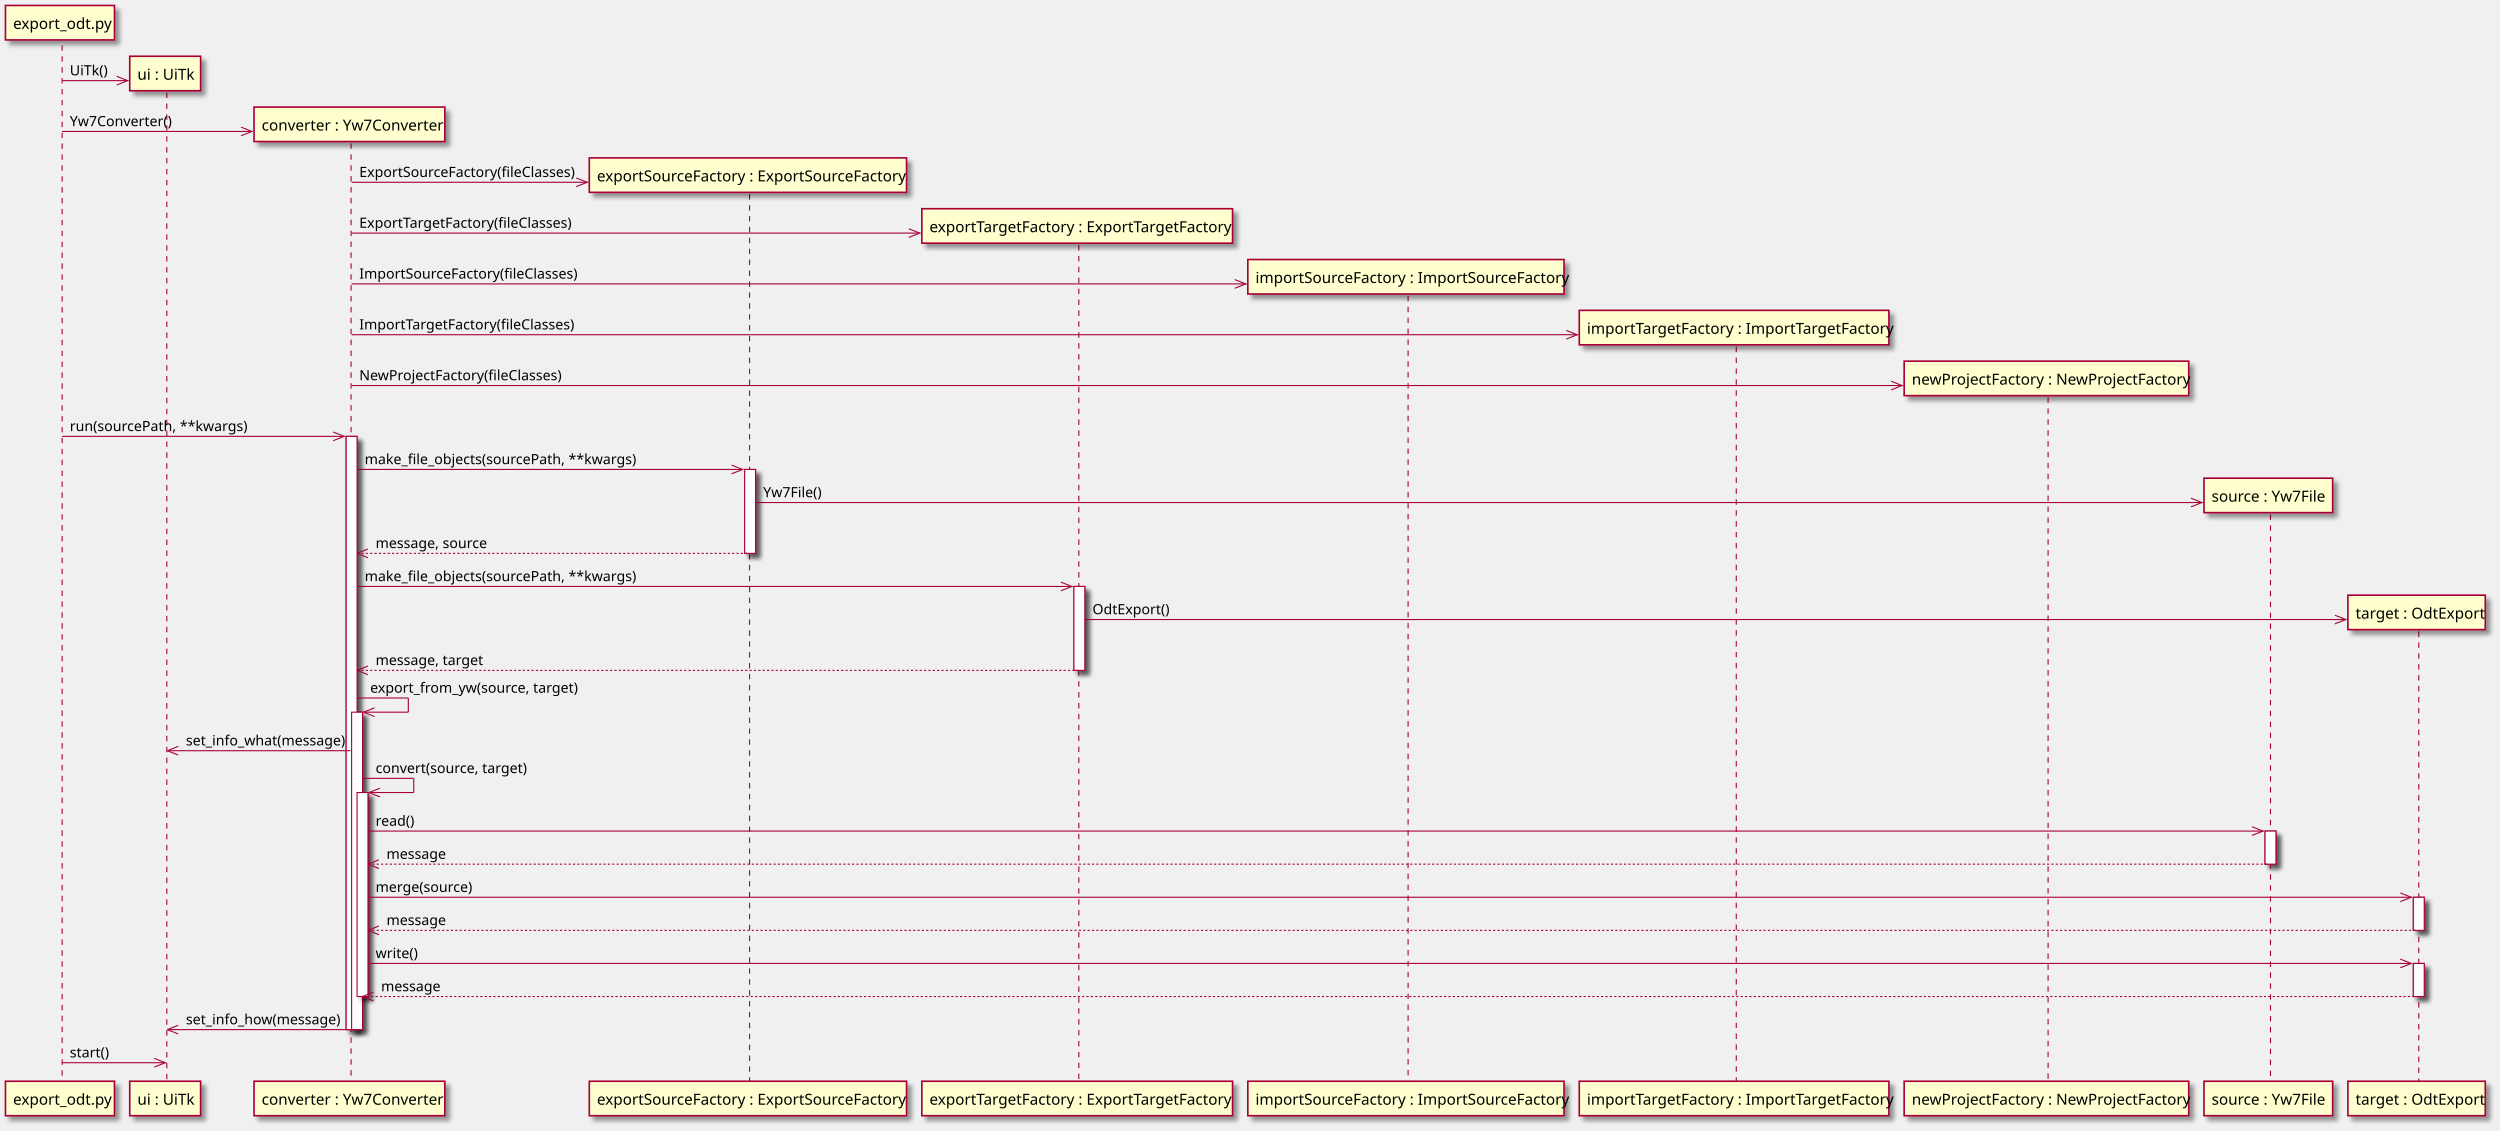
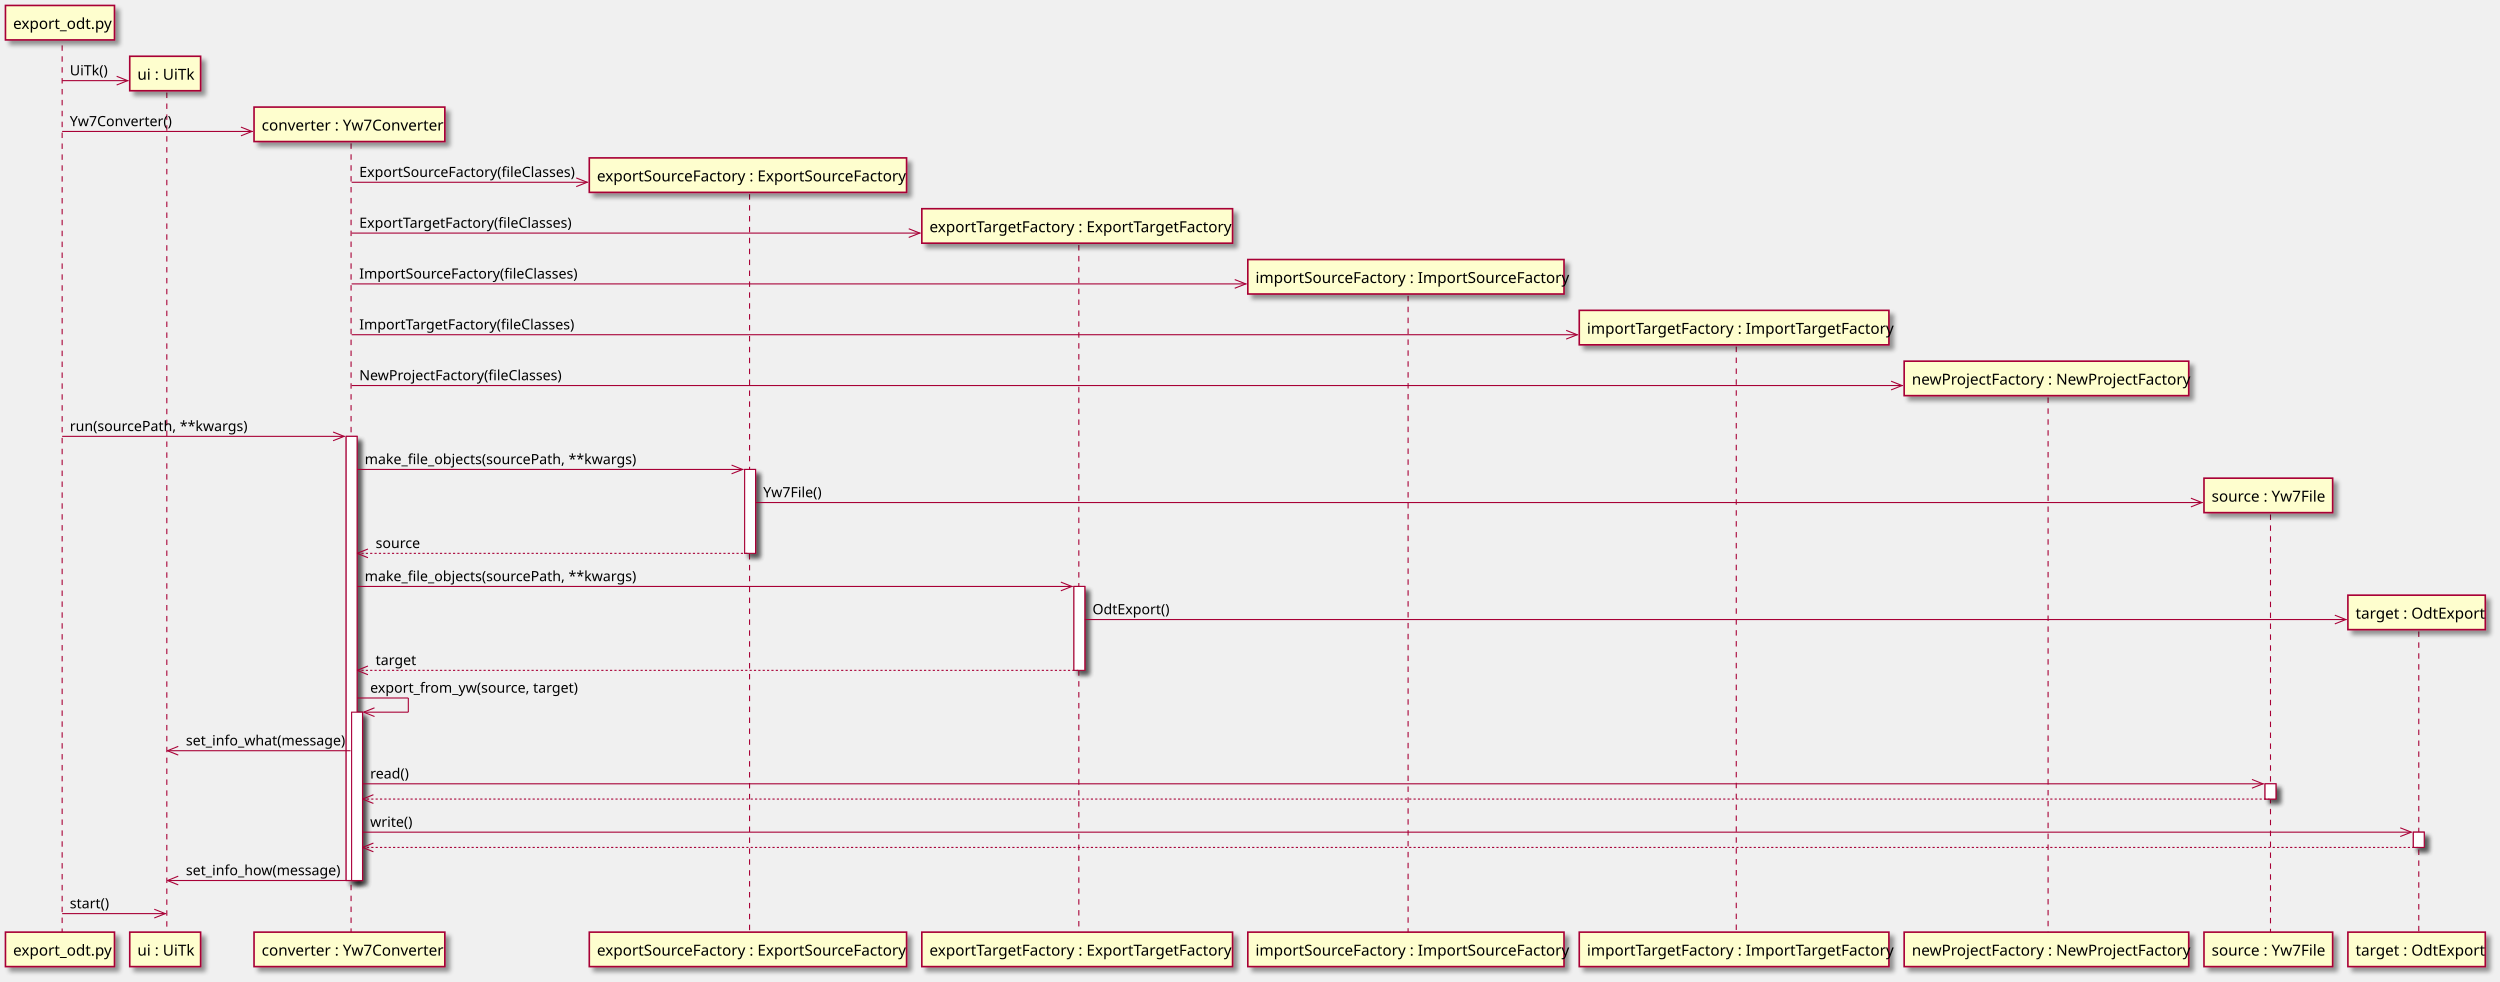
- <svg xmlns="http://www.w3.org/2000/svg" contentScriptType="application/ecmascript" contentStyleType="text/css" height="1037px" preserveAspectRatio="none" style="width:2293px;height:1037px;" version="1.1" viewBox="0 0 2293 1037" width="2293px" zoomAndPan="magnify">
+ <svg xmlns="http://www.w3.org/2000/svg" contentScriptType="application/ecmascript" contentStyleType="text/css" height="900px" preserveAspectRatio="none" style="width:2293px;height:900px;" version="1.1" viewBox="0 0 2293 900" width="2293px" zoomAndPan="magnify">
  <defs>
-     <filter height="300%" id="f1i1ap4axixyky" width="300%" x="-1" y="-1">
+     <filter height="300%" id="f139n60l19ki3d" width="300%" x="-1" y="-1">
      <feGaussianBlur result="blurOut" stdDeviation="2.0" />
      <feColorMatrix in="blurOut" result="blurOut2" type="matrix" values="0 0 0 0 0 0 0 0 0 0 0 0 0 0 0 0 0 0 .4 0" />
      <feOffset dx="4.0" dy="4.0" in="blurOut2" result="blurOut3" />
      <feBlend in="SourceGraphic" in2="blurOut3" mode="normal" />
    </filter>
  </defs>
  <g>
-     <rect fill="#FFFFFF" filter="url(#f1i1ap4axixyky)" height="544.141" style="stroke:#A80036;stroke-width:1.0;" width="10" x="317.5" y="400.227" />
-     <rect fill="#FFFFFF" filter="url(#f1i1ap4axixyky)" height="291.164" style="stroke:#A80036;stroke-width:1.0;" width="10" x="322.5" y="653.203" />
-     <rect fill="#FFFFFF" filter="url(#f1i1ap4axixyky)" height="187.109" style="stroke:#A80036;stroke-width:1.0;" width="10" x="327.5" y="726.906" />
-     <rect fill="#FFFFFF" filter="url(#f1i1ap4axixyky)" height="76.961" style="stroke:#A80036;stroke-width:1.0;" width="10" x="683" y="430.578" />
-     <rect fill="#FFFFFF" filter="url(#f1i1ap4axixyky)" height="76.961" style="stroke:#A80036;stroke-width:1.0;" width="10" x="985" y="537.891" />
-     <rect fill="#FFFFFF" filter="url(#f1i1ap4axixyky)" height="30.352" style="stroke:#A80036;stroke-width:1.0;" width="10" x="2077.5" y="762.258" />
-     <rect fill="#FFFFFF" filter="url(#f1i1ap4axixyky)" height="30.352" style="stroke:#A80036;stroke-width:1.0;" width="10" x="2213.5" y="822.961" />
-     <rect fill="#FFFFFF" filter="url(#f1i1ap4axixyky)" height="30.352" style="stroke:#A80036;stroke-width:1.0;" width="10" x="2213.5" y="883.664" />
-     <line style="stroke:#A80036;stroke-width:1.0;stroke-dasharray:5.0,5.0;" x1="57" x2="57" y1="41.609" y2="992.719" />
-     <line style="stroke:#A80036;stroke-width:1.0;stroke-dasharray:5.0,5.0;" x1="153" x2="153" y1="84.914" y2="992.719" />
-     <line style="stroke:#A80036;stroke-width:1.0;stroke-dasharray:5.0,5.0;" x1="322" x2="322" y1="131.523" y2="992.719" />
-     <line style="stroke:#A80036;stroke-width:1.0;stroke-dasharray:5.0,5.0;" x1="687.5" x2="687.5" y1="178.133" y2="992.719" />
-     <line style="stroke:#A80036;stroke-width:1.0;stroke-dasharray:5.0,5.0;" x1="989.5" x2="989.5" y1="224.742" y2="992.719" />
-     <line style="stroke:#A80036;stroke-width:1.0;stroke-dasharray:5.0,5.0;" x1="1291.5" x2="1291.5" y1="271.352" y2="992.719" />
-     <line style="stroke:#A80036;stroke-width:1.0;stroke-dasharray:5.0,5.0;" x1="1592.5" x2="1592.5" y1="317.961" y2="992.719" />
-     <line style="stroke:#A80036;stroke-width:1.0;stroke-dasharray:5.0,5.0;" x1="1878.5" x2="1878.5" y1="364.57" y2="992.719" />
-     <line style="stroke:#A80036;stroke-width:1.0;stroke-dasharray:5.0,5.0;" x1="2082.5" x2="2082.5" y1="471.883" y2="992.719" />
-     <line style="stroke:#A80036;stroke-width:1.0;stroke-dasharray:5.0,5.0;" x1="2218.5" x2="2218.5" y1="579.195" y2="992.719" />
-     <rect fill="#FEFECE" filter="url(#f1i1ap4axixyky)" height="31.609" style="stroke:#A80036;stroke-width:1.5;" width="100" x="5" y="5" />
+     <rect fill="#FFFFFF" filter="url(#f139n60l19ki3d)" height="407.383" style="stroke:#A80036;stroke-width:1.0;" width="10" x="317.5" y="400.227" />
+     <rect fill="#FFFFFF" filter="url(#f139n60l19ki3d)" height="154.406" style="stroke:#A80036;stroke-width:1.0;" width="10" x="322.5" y="653.203" />
+     <rect fill="#FFFFFF" filter="url(#f139n60l19ki3d)" height="76.961" style="stroke:#A80036;stroke-width:1.0;" width="10" x="683" y="430.578" />
+     <rect fill="#FFFFFF" filter="url(#f139n60l19ki3d)" height="76.961" style="stroke:#A80036;stroke-width:1.0;" width="10" x="985" y="537.891" />
+     <rect fill="#FFFFFF" filter="url(#f139n60l19ki3d)" height="14" style="stroke:#A80036;stroke-width:1.0;" width="10" x="2077.5" y="718.906" />
+     <rect fill="#FFFFFF" filter="url(#f139n60l19ki3d)" height="14" style="stroke:#A80036;stroke-width:1.0;" width="10" x="2213.5" y="763.258" />
+     <line style="stroke:#A80036;stroke-width:1.0;stroke-dasharray:5.0,5.0;" x1="57" x2="57" y1="41.609" y2="855.961" />
+     <line style="stroke:#A80036;stroke-width:1.0;stroke-dasharray:5.0,5.0;" x1="153" x2="153" y1="84.914" y2="855.961" />
+     <line style="stroke:#A80036;stroke-width:1.0;stroke-dasharray:5.0,5.0;" x1="322" x2="322" y1="131.523" y2="855.961" />
+     <line style="stroke:#A80036;stroke-width:1.0;stroke-dasharray:5.0,5.0;" x1="687.5" x2="687.5" y1="178.133" y2="855.961" />
+     <line style="stroke:#A80036;stroke-width:1.0;stroke-dasharray:5.0,5.0;" x1="989.5" x2="989.5" y1="224.742" y2="855.961" />
+     <line style="stroke:#A80036;stroke-width:1.0;stroke-dasharray:5.0,5.0;" x1="1291.5" x2="1291.5" y1="271.352" y2="855.961" />
+     <line style="stroke:#A80036;stroke-width:1.0;stroke-dasharray:5.0,5.0;" x1="1592.5" x2="1592.5" y1="317.961" y2="855.961" />
+     <line style="stroke:#A80036;stroke-width:1.0;stroke-dasharray:5.0,5.0;" x1="1878.5" x2="1878.5" y1="364.57" y2="855.961" />
+     <line style="stroke:#A80036;stroke-width:1.0;stroke-dasharray:5.0,5.0;" x1="2082.5" x2="2082.5" y1="471.883" y2="855.961" />
+     <line style="stroke:#A80036;stroke-width:1.0;stroke-dasharray:5.0,5.0;" x1="2218.5" x2="2218.5" y1="579.195" y2="855.961" />
+     <rect fill="#FEFECE" filter="url(#f139n60l19ki3d)" height="31.609" style="stroke:#A80036;stroke-width:1.5;" width="100" x="5" y="5" />
    <text fill="#000000" font-family="sans-serif" font-size="14" lengthAdjust="spacing" textLength="86" x="12" y="26.533">export_odt.py</text>
-     <rect fill="#FEFECE" filter="url(#f1i1ap4axixyky)" height="31.609" style="stroke:#A80036;stroke-width:1.5;" width="100" x="5" y="991.719" />
-     <text fill="#000000" font-family="sans-serif" font-size="14" lengthAdjust="spacing" textLength="86" x="12" y="1013.252">export_odt.py</text>
-     <rect fill="#FEFECE" filter="url(#f1i1ap4axixyky)" height="31.609" style="stroke:#A80036;stroke-width:1.5;" width="65" x="119" y="991.719" />
-     <text fill="#000000" font-family="sans-serif" font-size="14" lengthAdjust="spacing" textLength="51" x="126" y="1013.252">ui : UiTk</text>
-     <rect fill="#FEFECE" filter="url(#f1i1ap4axixyky)" height="31.609" style="stroke:#A80036;stroke-width:1.5;" width="175" x="233" y="991.719" />
-     <text fill="#000000" font-family="sans-serif" font-size="14" lengthAdjust="spacing" textLength="161" x="240" y="1013.252">converter : Yw7Converter</text>
-     <rect fill="#FEFECE" filter="url(#f1i1ap4axixyky)" height="31.609" style="stroke:#A80036;stroke-width:1.5;" width="291" x="540.5" y="991.719" />
-     <text fill="#000000" font-family="sans-serif" font-size="14" lengthAdjust="spacing" textLength="277" x="547.5" y="1013.252">exportSourceFactory : ExportSourceFactory</text>
-     <rect fill="#FEFECE" filter="url(#f1i1ap4axixyky)" height="31.609" style="stroke:#A80036;stroke-width:1.5;" width="285" x="845.5" y="991.719" />
-     <text fill="#000000" font-family="sans-serif" font-size="14" lengthAdjust="spacing" textLength="271" x="852.5" y="1013.252">exportTargetFactory : ExportTargetFactory</text>
-     <rect fill="#FEFECE" filter="url(#f1i1ap4axixyky)" height="31.609" style="stroke:#A80036;stroke-width:1.5;" width="290" x="1144.5" y="991.719" />
-     <text fill="#000000" font-family="sans-serif" font-size="14" lengthAdjust="spacing" textLength="276" x="1151.5" y="1013.252">importSourceFactory : ImportSourceFactory</text>
-     <rect fill="#FEFECE" filter="url(#f1i1ap4axixyky)" height="31.609" style="stroke:#A80036;stroke-width:1.5;" width="284" x="1448.5" y="991.719" />
-     <text fill="#000000" font-family="sans-serif" font-size="14" lengthAdjust="spacing" textLength="270" x="1455.5" y="1013.252">importTargetFactory : ImportTargetFactory</text>
-     <rect fill="#FEFECE" filter="url(#f1i1ap4axixyky)" height="31.609" style="stroke:#A80036;stroke-width:1.5;" width="261" x="1746.5" y="991.719" />
-     <text fill="#000000" font-family="sans-serif" font-size="14" lengthAdjust="spacing" textLength="247" x="1753.5" y="1013.252">newProjectFactory : NewProjectFactory</text>
-     <rect fill="#FEFECE" filter="url(#f1i1ap4axixyky)" height="31.609" style="stroke:#A80036;stroke-width:1.5;" width="118" x="2021.5" y="991.719" />
-     <text fill="#000000" font-family="sans-serif" font-size="14" lengthAdjust="spacing" textLength="104" x="2028.5" y="1013.252">source : Yw7File</text>
-     <rect fill="#FEFECE" filter="url(#f1i1ap4axixyky)" height="31.609" style="stroke:#A80036;stroke-width:1.5;" width="126" x="2153.5" y="991.719" />
-     <text fill="#000000" font-family="sans-serif" font-size="14" lengthAdjust="spacing" textLength="112" x="2160.5" y="1013.252">target : OdtExport</text>
-     <rect fill="#FFFFFF" filter="url(#f1i1ap4axixyky)" height="544.141" style="stroke:#A80036;stroke-width:1.0;" width="10" x="317.5" y="400.227" />
-     <rect fill="#FFFFFF" filter="url(#f1i1ap4axixyky)" height="291.164" style="stroke:#A80036;stroke-width:1.0;" width="10" x="322.5" y="653.203" />
-     <rect fill="#FFFFFF" filter="url(#f1i1ap4axixyky)" height="187.109" style="stroke:#A80036;stroke-width:1.0;" width="10" x="327.5" y="726.906" />
-     <rect fill="#FFFFFF" filter="url(#f1i1ap4axixyky)" height="76.961" style="stroke:#A80036;stroke-width:1.0;" width="10" x="683" y="430.578" />
-     <rect fill="#FFFFFF" filter="url(#f1i1ap4axixyky)" height="76.961" style="stroke:#A80036;stroke-width:1.0;" width="10" x="985" y="537.891" />
-     <rect fill="#FFFFFF" filter="url(#f1i1ap4axixyky)" height="30.352" style="stroke:#A80036;stroke-width:1.0;" width="10" x="2077.5" y="762.258" />
-     <rect fill="#FFFFFF" filter="url(#f1i1ap4axixyky)" height="30.352" style="stroke:#A80036;stroke-width:1.0;" width="10" x="2213.5" y="822.961" />
-     <rect fill="#FFFFFF" filter="url(#f1i1ap4axixyky)" height="30.352" style="stroke:#A80036;stroke-width:1.0;" width="10" x="2213.5" y="883.664" />
+     <rect fill="#FEFECE" filter="url(#f139n60l19ki3d)" height="31.609" style="stroke:#A80036;stroke-width:1.5;" width="100" x="5" y="854.961" />
+     <text fill="#000000" font-family="sans-serif" font-size="14" lengthAdjust="spacing" textLength="86" x="12" y="876.494">export_odt.py</text>
+     <rect fill="#FEFECE" filter="url(#f139n60l19ki3d)" height="31.609" style="stroke:#A80036;stroke-width:1.5;" width="65" x="119" y="854.961" />
+     <text fill="#000000" font-family="sans-serif" font-size="14" lengthAdjust="spacing" textLength="51" x="126" y="876.494">ui : UiTk</text>
+     <rect fill="#FEFECE" filter="url(#f139n60l19ki3d)" height="31.609" style="stroke:#A80036;stroke-width:1.5;" width="175" x="233" y="854.961" />
+     <text fill="#000000" font-family="sans-serif" font-size="14" lengthAdjust="spacing" textLength="161" x="240" y="876.494">converter : Yw7Converter</text>
+     <rect fill="#FEFECE" filter="url(#f139n60l19ki3d)" height="31.609" style="stroke:#A80036;stroke-width:1.5;" width="291" x="540.5" y="854.961" />
+     <text fill="#000000" font-family="sans-serif" font-size="14" lengthAdjust="spacing" textLength="277" x="547.5" y="876.494">exportSourceFactory : ExportSourceFactory</text>
+     <rect fill="#FEFECE" filter="url(#f139n60l19ki3d)" height="31.609" style="stroke:#A80036;stroke-width:1.5;" width="285" x="845.5" y="854.961" />
+     <text fill="#000000" font-family="sans-serif" font-size="14" lengthAdjust="spacing" textLength="271" x="852.5" y="876.494">exportTargetFactory : ExportTargetFactory</text>
+     <rect fill="#FEFECE" filter="url(#f139n60l19ki3d)" height="31.609" style="stroke:#A80036;stroke-width:1.5;" width="290" x="1144.5" y="854.961" />
+     <text fill="#000000" font-family="sans-serif" font-size="14" lengthAdjust="spacing" textLength="276" x="1151.5" y="876.494">importSourceFactory : ImportSourceFactory</text>
+     <rect fill="#FEFECE" filter="url(#f139n60l19ki3d)" height="31.609" style="stroke:#A80036;stroke-width:1.5;" width="284" x="1448.5" y="854.961" />
+     <text fill="#000000" font-family="sans-serif" font-size="14" lengthAdjust="spacing" textLength="270" x="1455.5" y="876.494">importTargetFactory : ImportTargetFactory</text>
+     <rect fill="#FEFECE" filter="url(#f139n60l19ki3d)" height="31.609" style="stroke:#A80036;stroke-width:1.5;" width="261" x="1746.5" y="854.961" />
+     <text fill="#000000" font-family="sans-serif" font-size="14" lengthAdjust="spacing" textLength="247" x="1753.5" y="876.494">newProjectFactory : NewProjectFactory</text>
+     <rect fill="#FEFECE" filter="url(#f139n60l19ki3d)" height="31.609" style="stroke:#A80036;stroke-width:1.5;" width="118" x="2021.5" y="854.961" />
+     <text fill="#000000" font-family="sans-serif" font-size="14" lengthAdjust="spacing" textLength="104" x="2028.5" y="876.494">source : Yw7File</text>
+     <rect fill="#FEFECE" filter="url(#f139n60l19ki3d)" height="31.609" style="stroke:#A80036;stroke-width:1.5;" width="126" x="2153.5" y="854.961" />
+     <text fill="#000000" font-family="sans-serif" font-size="14" lengthAdjust="spacing" textLength="112" x="2160.5" y="876.494">target : OdtExport</text>
+     <rect fill="#FFFFFF" filter="url(#f139n60l19ki3d)" height="407.383" style="stroke:#A80036;stroke-width:1.0;" width="10" x="317.5" y="400.227" />
+     <rect fill="#FFFFFF" filter="url(#f139n60l19ki3d)" height="154.406" style="stroke:#A80036;stroke-width:1.0;" width="10" x="322.5" y="653.203" />
+     <rect fill="#FFFFFF" filter="url(#f139n60l19ki3d)" height="76.961" style="stroke:#A80036;stroke-width:1.0;" width="10" x="683" y="430.578" />
+     <rect fill="#FFFFFF" filter="url(#f139n60l19ki3d)" height="76.961" style="stroke:#A80036;stroke-width:1.0;" width="10" x="985" y="537.891" />
+     <rect fill="#FFFFFF" filter="url(#f139n60l19ki3d)" height="14" style="stroke:#A80036;stroke-width:1.0;" width="10" x="2077.5" y="718.906" />
+     <rect fill="#FFFFFF" filter="url(#f139n60l19ki3d)" height="14" style="stroke:#A80036;stroke-width:1.0;" width="10" x="2213.5" y="763.258" />
    <line style="stroke:#A80036;stroke-width:1.0;" x1="117" x2="107" y1="73.961" y2="69.961" />
    <line style="stroke:#A80036;stroke-width:1.0;" x1="117" x2="107" y1="73.961" y2="77.961" />
    <line style="stroke:#A80036;stroke-width:1.0;" x1="57" x2="118" y1="73.961" y2="73.961" />
    <text fill="#000000" font-family="sans-serif" font-size="13" lengthAdjust="spacing" textLength="34" x="64" y="69.105">UiTk()</text>
-     <rect fill="#FEFECE" filter="url(#f1i1ap4axixyky)" height="31.609" style="stroke:#A80036;stroke-width:1.5;" width="65" x="119" y="51.609" />
+     <rect fill="#FEFECE" filter="url(#f139n60l19ki3d)" height="31.609" style="stroke:#A80036;stroke-width:1.5;" width="65" x="119" y="51.609" />
    <text fill="#000000" font-family="sans-serif" font-size="14" lengthAdjust="spacing" textLength="51" x="126" y="73.143">ui : UiTk</text>
    <line style="stroke:#A80036;stroke-width:1.0;" x1="231" x2="221" y1="120.57" y2="116.57" />
    <line style="stroke:#A80036;stroke-width:1.0;" x1="231" x2="221" y1="120.57" y2="124.57" />
    <line style="stroke:#A80036;stroke-width:1.0;" x1="57" x2="232" y1="120.57" y2="120.57" />
    <text fill="#000000" font-family="sans-serif" font-size="13" lengthAdjust="spacing" textLength="87" x="64" y="115.714">Yw7Converter()</text>
-     <rect fill="#FEFECE" filter="url(#f1i1ap4axixyky)" height="31.609" style="stroke:#A80036;stroke-width:1.5;" width="175" x="233" y="98.219" />
+     <rect fill="#FEFECE" filter="url(#f139n60l19ki3d)" height="31.609" style="stroke:#A80036;stroke-width:1.5;" width="175" x="233" y="98.219" />
    <text fill="#000000" font-family="sans-serif" font-size="14" lengthAdjust="spacing" textLength="161" x="240" y="119.752">converter : Yw7Converter</text>
    <line style="stroke:#A80036;stroke-width:1.0;" x1="538.5" x2="528.5" y1="167.18" y2="163.18" />
    <line style="stroke:#A80036;stroke-width:1.0;" x1="538.5" x2="528.5" y1="167.18" y2="171.18" />
    <line style="stroke:#A80036;stroke-width:1.0;" x1="322.5" x2="539.5" y1="167.18" y2="167.18" />
    <text fill="#000000" font-family="sans-serif" font-size="13" lengthAdjust="spacing" textLength="194" x="329.5" y="162.323">ExportSourceFactory(fileClasses)</text>
-     <rect fill="#FEFECE" filter="url(#f1i1ap4axixyky)" height="31.609" style="stroke:#A80036;stroke-width:1.5;" width="291" x="540.5" y="144.828" />
+     <rect fill="#FEFECE" filter="url(#f139n60l19ki3d)" height="31.609" style="stroke:#A80036;stroke-width:1.5;" width="291" x="540.5" y="144.828" />
    <text fill="#000000" font-family="sans-serif" font-size="14" lengthAdjust="spacing" textLength="277" x="547.5" y="166.361">exportSourceFactory : ExportSourceFactory</text>
    <line style="stroke:#A80036;stroke-width:1.0;" x1="843.5" x2="833.5" y1="213.789" y2="209.789" />
    <line style="stroke:#A80036;stroke-width:1.0;" x1="843.5" x2="833.5" y1="213.789" y2="217.789" />
    <line style="stroke:#A80036;stroke-width:1.0;" x1="322.5" x2="844.5" y1="213.789" y2="213.789" />
    <text fill="#000000" font-family="sans-serif" font-size="13" lengthAdjust="spacing" textLength="189" x="329.5" y="208.933">ExportTargetFactory(fileClasses)</text>
-     <rect fill="#FEFECE" filter="url(#f1i1ap4axixyky)" height="31.609" style="stroke:#A80036;stroke-width:1.5;" width="285" x="845.5" y="191.438" />
+     <rect fill="#FEFECE" filter="url(#f139n60l19ki3d)" height="31.609" style="stroke:#A80036;stroke-width:1.5;" width="285" x="845.5" y="191.438" />
    <text fill="#000000" font-family="sans-serif" font-size="14" lengthAdjust="spacing" textLength="271" x="852.5" y="212.971">exportTargetFactory : ExportTargetFactory</text>
    <line style="stroke:#A80036;stroke-width:1.0;" x1="1142.5" x2="1132.5" y1="260.398" y2="256.398" />
    <line style="stroke:#A80036;stroke-width:1.0;" x1="1142.5" x2="1132.5" y1="260.398" y2="264.398" />
    <line style="stroke:#A80036;stroke-width:1.0;" x1="322.5" x2="1143.5" y1="260.398" y2="260.398" />
    <text fill="#000000" font-family="sans-serif" font-size="13" lengthAdjust="spacing" textLength="192" x="329.5" y="255.542">ImportSourceFactory(fileClasses)</text>
-     <rect fill="#FEFECE" filter="url(#f1i1ap4axixyky)" height="31.609" style="stroke:#A80036;stroke-width:1.5;" width="290" x="1144.5" y="238.047" />
+     <rect fill="#FEFECE" filter="url(#f139n60l19ki3d)" height="31.609" style="stroke:#A80036;stroke-width:1.5;" width="290" x="1144.5" y="238.047" />
    <text fill="#000000" font-family="sans-serif" font-size="14" lengthAdjust="spacing" textLength="276" x="1151.5" y="259.58">importSourceFactory : ImportSourceFactory</text>
    <line style="stroke:#A80036;stroke-width:1.0;" x1="1446.5" x2="1436.5" y1="307.008" y2="303.008" />
    <line style="stroke:#A80036;stroke-width:1.0;" x1="1446.5" x2="1436.5" y1="307.008" y2="311.008" />
    <line style="stroke:#A80036;stroke-width:1.0;" x1="322.5" x2="1447.5" y1="307.008" y2="307.008" />
    <text fill="#000000" font-family="sans-serif" font-size="13" lengthAdjust="spacing" textLength="187" x="329.5" y="302.151">ImportTargetFactory(fileClasses)</text>
-     <rect fill="#FEFECE" filter="url(#f1i1ap4axixyky)" height="31.609" style="stroke:#A80036;stroke-width:1.5;" width="284" x="1448.5" y="284.656" />
+     <rect fill="#FEFECE" filter="url(#f139n60l19ki3d)" height="31.609" style="stroke:#A80036;stroke-width:1.5;" width="284" x="1448.5" y="284.656" />
    <text fill="#000000" font-family="sans-serif" font-size="14" lengthAdjust="spacing" textLength="270" x="1455.5" y="306.19">importTargetFactory : ImportTargetFactory</text>
    <line style="stroke:#A80036;stroke-width:1.0;" x1="1744.5" x2="1734.5" y1="353.617" y2="349.617" />
    <line style="stroke:#A80036;stroke-width:1.0;" x1="1744.5" x2="1734.5" y1="353.617" y2="357.617" />
    <line style="stroke:#A80036;stroke-width:1.0;" x1="322.5" x2="1745.5" y1="353.617" y2="353.617" />
    <text fill="#000000" font-family="sans-serif" font-size="13" lengthAdjust="spacing" textLength="181" x="329.5" y="348.761">NewProjectFactory(fileClasses)</text>
-     <rect fill="#FEFECE" filter="url(#f1i1ap4axixyky)" height="31.609" style="stroke:#A80036;stroke-width:1.5;" width="261" x="1746.5" y="331.266" />
+     <rect fill="#FEFECE" filter="url(#f139n60l19ki3d)" height="31.609" style="stroke:#A80036;stroke-width:1.5;" width="261" x="1746.5" y="331.266" />
    <text fill="#000000" font-family="sans-serif" font-size="14" lengthAdjust="spacing" textLength="247" x="1753.5" y="352.799">newProjectFactory : NewProjectFactory</text>
    <line style="stroke:#A80036;stroke-width:1.0;" x1="315.5" x2="305.5" y1="400.227" y2="396.227" />
    <line style="stroke:#A80036;stroke-width:1.0;" x1="315.5" x2="305.5" y1="400.227" y2="404.227" />
    <line style="stroke:#A80036;stroke-width:1.0;" x1="57" x2="316.5" y1="400.227" y2="400.227" />
    <text fill="#000000" font-family="sans-serif" font-size="13" lengthAdjust="spacing" textLength="151" x="64" y="395.37">run(sourcePath, **kwargs)</text>
    <line style="stroke:#A80036;stroke-width:1.0;" x1="681" x2="671" y1="430.578" y2="426.578" />
    <line style="stroke:#A80036;stroke-width:1.0;" x1="681" x2="671" y1="430.578" y2="434.578" />
    <line style="stroke:#A80036;stroke-width:1.0;" x1="327.5" x2="682" y1="430.578" y2="430.578" />
    <text fill="#000000" font-family="sans-serif" font-size="13" lengthAdjust="spacing" textLength="237" x="334.5" y="425.722">make_file_objects(sourcePath, **kwargs)</text>
    <line style="stroke:#A80036;stroke-width:1.0;" x1="2019.5" x2="2009.5" y1="460.93" y2="456.93" />
    <line style="stroke:#A80036;stroke-width:1.0;" x1="2019.5" x2="2009.5" y1="460.93" y2="464.93" />
    <line style="stroke:#A80036;stroke-width:1.0;" x1="693" x2="2020.5" y1="460.93" y2="460.93" />
    <text fill="#000000" font-family="sans-serif" font-size="13" lengthAdjust="spacing" textLength="54" x="700" y="456.073">Yw7File()</text>
-     <rect fill="#FEFECE" filter="url(#f1i1ap4axixyky)" height="31.609" style="stroke:#A80036;stroke-width:1.5;" width="118" x="2021.5" y="438.578" />
+     <rect fill="#FEFECE" filter="url(#f139n60l19ki3d)" height="31.609" style="stroke:#A80036;stroke-width:1.5;" width="118" x="2021.5" y="438.578" />
    <text fill="#000000" font-family="sans-serif" font-size="14" lengthAdjust="spacing" textLength="104" x="2028.5" y="460.111">source : Yw7File</text>
    <line style="stroke:#A80036;stroke-width:1.0;" x1="327.5" x2="337.5" y1="507.539" y2="503.539" />
    <line style="stroke:#A80036;stroke-width:1.0;" x1="327.5" x2="337.5" y1="507.539" y2="511.539" />
    <line style="stroke:#A80036;stroke-width:1.0;stroke-dasharray:2.0,2.0;" x1="327.5" x2="687" y1="507.539" y2="507.539" />
-     <text fill="#000000" font-family="sans-serif" font-size="13" lengthAdjust="spacing" textLength="100" x="344.5" y="502.683">message, source</text>
+     <text fill="#000000" font-family="sans-serif" font-size="13" lengthAdjust="spacing" textLength="39" x="344.5" y="502.683">source</text>
    <line style="stroke:#A80036;stroke-width:1.0;" x1="983" x2="973" y1="537.891" y2="533.891" />
    <line style="stroke:#A80036;stroke-width:1.0;" x1="983" x2="973" y1="537.891" y2="541.891" />
    <line style="stroke:#A80036;stroke-width:1.0;" x1="327.5" x2="984" y1="537.891" y2="537.891" />
    <text fill="#000000" font-family="sans-serif" font-size="13" lengthAdjust="spacing" textLength="237" x="334.5" y="533.034">make_file_objects(sourcePath, **kwargs)</text>
    <line style="stroke:#A80036;stroke-width:1.0;" x1="2151.5" x2="2141.5" y1="568.242" y2="564.242" />
    <line style="stroke:#A80036;stroke-width:1.0;" x1="2151.5" x2="2141.5" y1="568.242" y2="572.242" />
    <line style="stroke:#A80036;stroke-width:1.0;" x1="995" x2="2152.5" y1="568.242" y2="568.242" />
    <text fill="#000000" font-family="sans-serif" font-size="13" lengthAdjust="spacing" textLength="67" x="1002" y="563.386">OdtExport()</text>
-     <rect fill="#FEFECE" filter="url(#f1i1ap4axixyky)" height="31.609" style="stroke:#A80036;stroke-width:1.5;" width="126" x="2153.5" y="545.891" />
+     <rect fill="#FEFECE" filter="url(#f139n60l19ki3d)" height="31.609" style="stroke:#A80036;stroke-width:1.5;" width="126" x="2153.5" y="545.891" />
    <text fill="#000000" font-family="sans-serif" font-size="14" lengthAdjust="spacing" textLength="112" x="2160.5" y="567.424">target : OdtExport</text>
    <line style="stroke:#A80036;stroke-width:1.0;" x1="327.5" x2="337.5" y1="614.852" y2="610.852" />
    <line style="stroke:#A80036;stroke-width:1.0;" x1="327.5" x2="337.5" y1="614.852" y2="618.852" />
    <line style="stroke:#A80036;stroke-width:1.0;stroke-dasharray:2.0,2.0;" x1="327.5" x2="989" y1="614.852" y2="614.852" />
-     <text fill="#000000" font-family="sans-serif" font-size="13" lengthAdjust="spacing" textLength="94" x="344.5" y="609.995">message, target</text>
+     <text fill="#000000" font-family="sans-serif" font-size="13" lengthAdjust="spacing" textLength="33" x="344.5" y="609.995">target</text>
    <line style="stroke:#A80036;stroke-width:1.0;" x1="327.5" x2="374.5" y1="640.203" y2="640.203" />
    <line style="stroke:#A80036;stroke-width:1.0;" x1="374.5" x2="374.5" y1="640.203" y2="653.203" />
    <line style="stroke:#A80036;stroke-width:1.0;" x1="333.5" x2="374.5" y1="653.203" y2="653.203" />
    <line style="stroke:#A80036;stroke-width:1.0;" x1="333.5" x2="343.5" y1="653.203" y2="649.203" />
    <line style="stroke:#A80036;stroke-width:1.0;" x1="333.5" x2="343.5" y1="653.203" y2="657.203" />
    <text fill="#000000" font-family="sans-serif" font-size="13" lengthAdjust="spacing" textLength="179" x="339.5" y="635.347">export_from_yw(source, target)</text>
    <line style="stroke:#A80036;stroke-width:1.0;" x1="153.5" x2="163.5" y1="688.555" y2="684.555" />
    <line style="stroke:#A80036;stroke-width:1.0;" x1="153.5" x2="163.5" y1="688.555" y2="692.555" />
    <line style="stroke:#A80036;stroke-width:1.0;" x1="153.5" x2="321.5" y1="688.555" y2="688.555" />
    <text fill="#000000" font-family="sans-serif" font-size="13" lengthAdjust="spacing" textLength="140" x="170.5" y="683.698">set_info_what(message)</text>
-     <line style="stroke:#A80036;stroke-width:1.0;" x1="332.5" x2="379.5" y1="713.906" y2="713.906" />
-     <line style="stroke:#A80036;stroke-width:1.0;" x1="379.5" x2="379.5" y1="713.906" y2="726.906" />
-     <line style="stroke:#A80036;stroke-width:1.0;" x1="338.5" x2="379.5" y1="726.906" y2="726.906" />
-     <line style="stroke:#A80036;stroke-width:1.0;" x1="338.5" x2="348.5" y1="726.906" y2="722.906" />
-     <line style="stroke:#A80036;stroke-width:1.0;" x1="338.5" x2="348.5" y1="726.906" y2="730.906" />
-     <text fill="#000000" font-family="sans-serif" font-size="13" lengthAdjust="spacing" textLength="129" x="344.5" y="709.05">convert(source, target)</text>
-     <line style="stroke:#A80036;stroke-width:1.0;" x1="2075.5" x2="2065.5" y1="762.258" y2="758.258" />
-     <line style="stroke:#A80036;stroke-width:1.0;" x1="2075.5" x2="2065.5" y1="762.258" y2="766.258" />
-     <line style="stroke:#A80036;stroke-width:1.0;" x1="337.5" x2="2076.5" y1="762.258" y2="762.258" />
-     <text fill="#000000" font-family="sans-serif" font-size="13" lengthAdjust="spacing" textLength="33" x="344.5" y="757.401">read()</text>
-     <line style="stroke:#A80036;stroke-width:1.0;" x1="337.5" x2="347.5" y1="792.609" y2="788.609" />
-     <line style="stroke:#A80036;stroke-width:1.0;" x1="337.5" x2="347.5" y1="792.609" y2="796.609" />
-     <line style="stroke:#A80036;stroke-width:1.0;stroke-dasharray:2.0,2.0;" x1="337.5" x2="2081.5" y1="792.609" y2="792.609" />
-     <text fill="#000000" font-family="sans-serif" font-size="13" lengthAdjust="spacing" textLength="53" x="354.5" y="787.753">message</text>
-     <line style="stroke:#A80036;stroke-width:1.0;" x1="2211.5" x2="2201.5" y1="822.961" y2="818.961" />
-     <line style="stroke:#A80036;stroke-width:1.0;" x1="2211.5" x2="2201.5" y1="822.961" y2="826.961" />
-     <line style="stroke:#A80036;stroke-width:1.0;" x1="337.5" x2="2212.5" y1="822.961" y2="822.961" />
-     <text fill="#000000" font-family="sans-serif" font-size="13" lengthAdjust="spacing" textLength="83" x="344.5" y="818.105">merge(source)</text>
-     <line style="stroke:#A80036;stroke-width:1.0;" x1="337.5" x2="347.5" y1="853.312" y2="849.312" />
-     <line style="stroke:#A80036;stroke-width:1.0;" x1="337.5" x2="347.5" y1="853.312" y2="857.312" />
-     <line style="stroke:#A80036;stroke-width:1.0;stroke-dasharray:2.0,2.0;" x1="337.5" x2="2217.5" y1="853.312" y2="853.312" />
-     <text fill="#000000" font-family="sans-serif" font-size="13" lengthAdjust="spacing" textLength="53" x="354.5" y="848.456">message</text>
-     <line style="stroke:#A80036;stroke-width:1.0;" x1="2211.5" x2="2201.5" y1="883.664" y2="879.664" />
-     <line style="stroke:#A80036;stroke-width:1.0;" x1="2211.5" x2="2201.5" y1="883.664" y2="887.664" />
-     <line style="stroke:#A80036;stroke-width:1.0;" x1="337.5" x2="2212.5" y1="883.664" y2="883.664" />
-     <text fill="#000000" font-family="sans-serif" font-size="13" lengthAdjust="spacing" textLength="35" x="344.5" y="878.808">write()</text>
-     <line style="stroke:#A80036;stroke-width:1.0;" x1="332.5" x2="342.5" y1="914.016" y2="910.016" />
-     <line style="stroke:#A80036;stroke-width:1.0;" x1="332.5" x2="342.5" y1="914.016" y2="918.016" />
-     <line style="stroke:#A80036;stroke-width:1.0;stroke-dasharray:2.0,2.0;" x1="332.5" x2="2217.5" y1="914.016" y2="914.016" />
-     <text fill="#000000" font-family="sans-serif" font-size="13" lengthAdjust="spacing" textLength="53" x="349.5" y="909.159">message</text>
-     <line style="stroke:#A80036;stroke-width:1.0;" x1="153.5" x2="163.5" y1="944.367" y2="940.367" />
-     <line style="stroke:#A80036;stroke-width:1.0;" x1="153.5" x2="163.5" y1="944.367" y2="948.367" />
-     <line style="stroke:#A80036;stroke-width:1.0;" x1="153.5" x2="321.5" y1="944.367" y2="944.367" />
-     <text fill="#000000" font-family="sans-serif" font-size="13" lengthAdjust="spacing" textLength="136" x="170.5" y="939.511">set_info_how(message)</text>
-     <line style="stroke:#A80036;stroke-width:1.0;" x1="151.5" x2="141.5" y1="974.719" y2="970.719" />
-     <line style="stroke:#A80036;stroke-width:1.0;" x1="151.5" x2="141.5" y1="974.719" y2="978.719" />
-     <line style="stroke:#A80036;stroke-width:1.0;" x1="57" x2="152.5" y1="974.719" y2="974.719" />
-     <text fill="#000000" font-family="sans-serif" font-size="13" lengthAdjust="spacing" textLength="34" x="64" y="969.862">start()</text>
+     <line style="stroke:#A80036;stroke-width:1.0;" x1="2075.5" x2="2065.5" y1="718.906" y2="714.906" />
+     <line style="stroke:#A80036;stroke-width:1.0;" x1="2075.5" x2="2065.5" y1="718.906" y2="722.906" />
+     <line style="stroke:#A80036;stroke-width:1.0;" x1="332.5" x2="2076.5" y1="718.906" y2="718.906" />
+     <text fill="#000000" font-family="sans-serif" font-size="13" lengthAdjust="spacing" textLength="33" x="339.5" y="714.05">read()</text>
+     <line style="stroke:#A80036;stroke-width:1.0;" x1="332.5" x2="342.5" y1="732.906" y2="728.906" />
+     <line style="stroke:#A80036;stroke-width:1.0;" x1="332.5" x2="342.5" y1="732.906" y2="736.906" />
+     <line style="stroke:#A80036;stroke-width:1.0;stroke-dasharray:2.0,2.0;" x1="332.5" x2="2081.5" y1="732.906" y2="732.906" />
+     <line style="stroke:#A80036;stroke-width:1.0;" x1="2211.5" x2="2201.5" y1="763.258" y2="759.258" />
+     <line style="stroke:#A80036;stroke-width:1.0;" x1="2211.5" x2="2201.5" y1="763.258" y2="767.258" />
+     <line style="stroke:#A80036;stroke-width:1.0;" x1="332.5" x2="2212.5" y1="763.258" y2="763.258" />
+     <text fill="#000000" font-family="sans-serif" font-size="13" lengthAdjust="spacing" textLength="35" x="339.5" y="758.401">write()</text>
+     <line style="stroke:#A80036;stroke-width:1.0;" x1="332.5" x2="342.5" y1="777.258" y2="773.258" />
+     <line style="stroke:#A80036;stroke-width:1.0;" x1="332.5" x2="342.5" y1="777.258" y2="781.258" />
+     <line style="stroke:#A80036;stroke-width:1.0;stroke-dasharray:2.0,2.0;" x1="332.5" x2="2217.5" y1="777.258" y2="777.258" />
+     <line style="stroke:#A80036;stroke-width:1.0;" x1="153.5" x2="163.5" y1="807.609" y2="803.609" />
+     <line style="stroke:#A80036;stroke-width:1.0;" x1="153.5" x2="163.5" y1="807.609" y2="811.609" />
+     <line style="stroke:#A80036;stroke-width:1.0;" x1="153.5" x2="321.5" y1="807.609" y2="807.609" />
+     <text fill="#000000" font-family="sans-serif" font-size="13" lengthAdjust="spacing" textLength="136" x="170.5" y="802.753">set_info_how(message)</text>
+     <line style="stroke:#A80036;stroke-width:1.0;" x1="151.5" x2="141.5" y1="837.961" y2="833.961" />
+     <line style="stroke:#A80036;stroke-width:1.0;" x1="151.5" x2="141.5" y1="837.961" y2="841.961" />
+     <line style="stroke:#A80036;stroke-width:1.0;" x1="57" x2="152.5" y1="837.961" y2="837.961" />
+     <text fill="#000000" font-family="sans-serif" font-size="13" lengthAdjust="spacing" textLength="34" x="64" y="833.105">start()</text>
  </g>
</svg>
